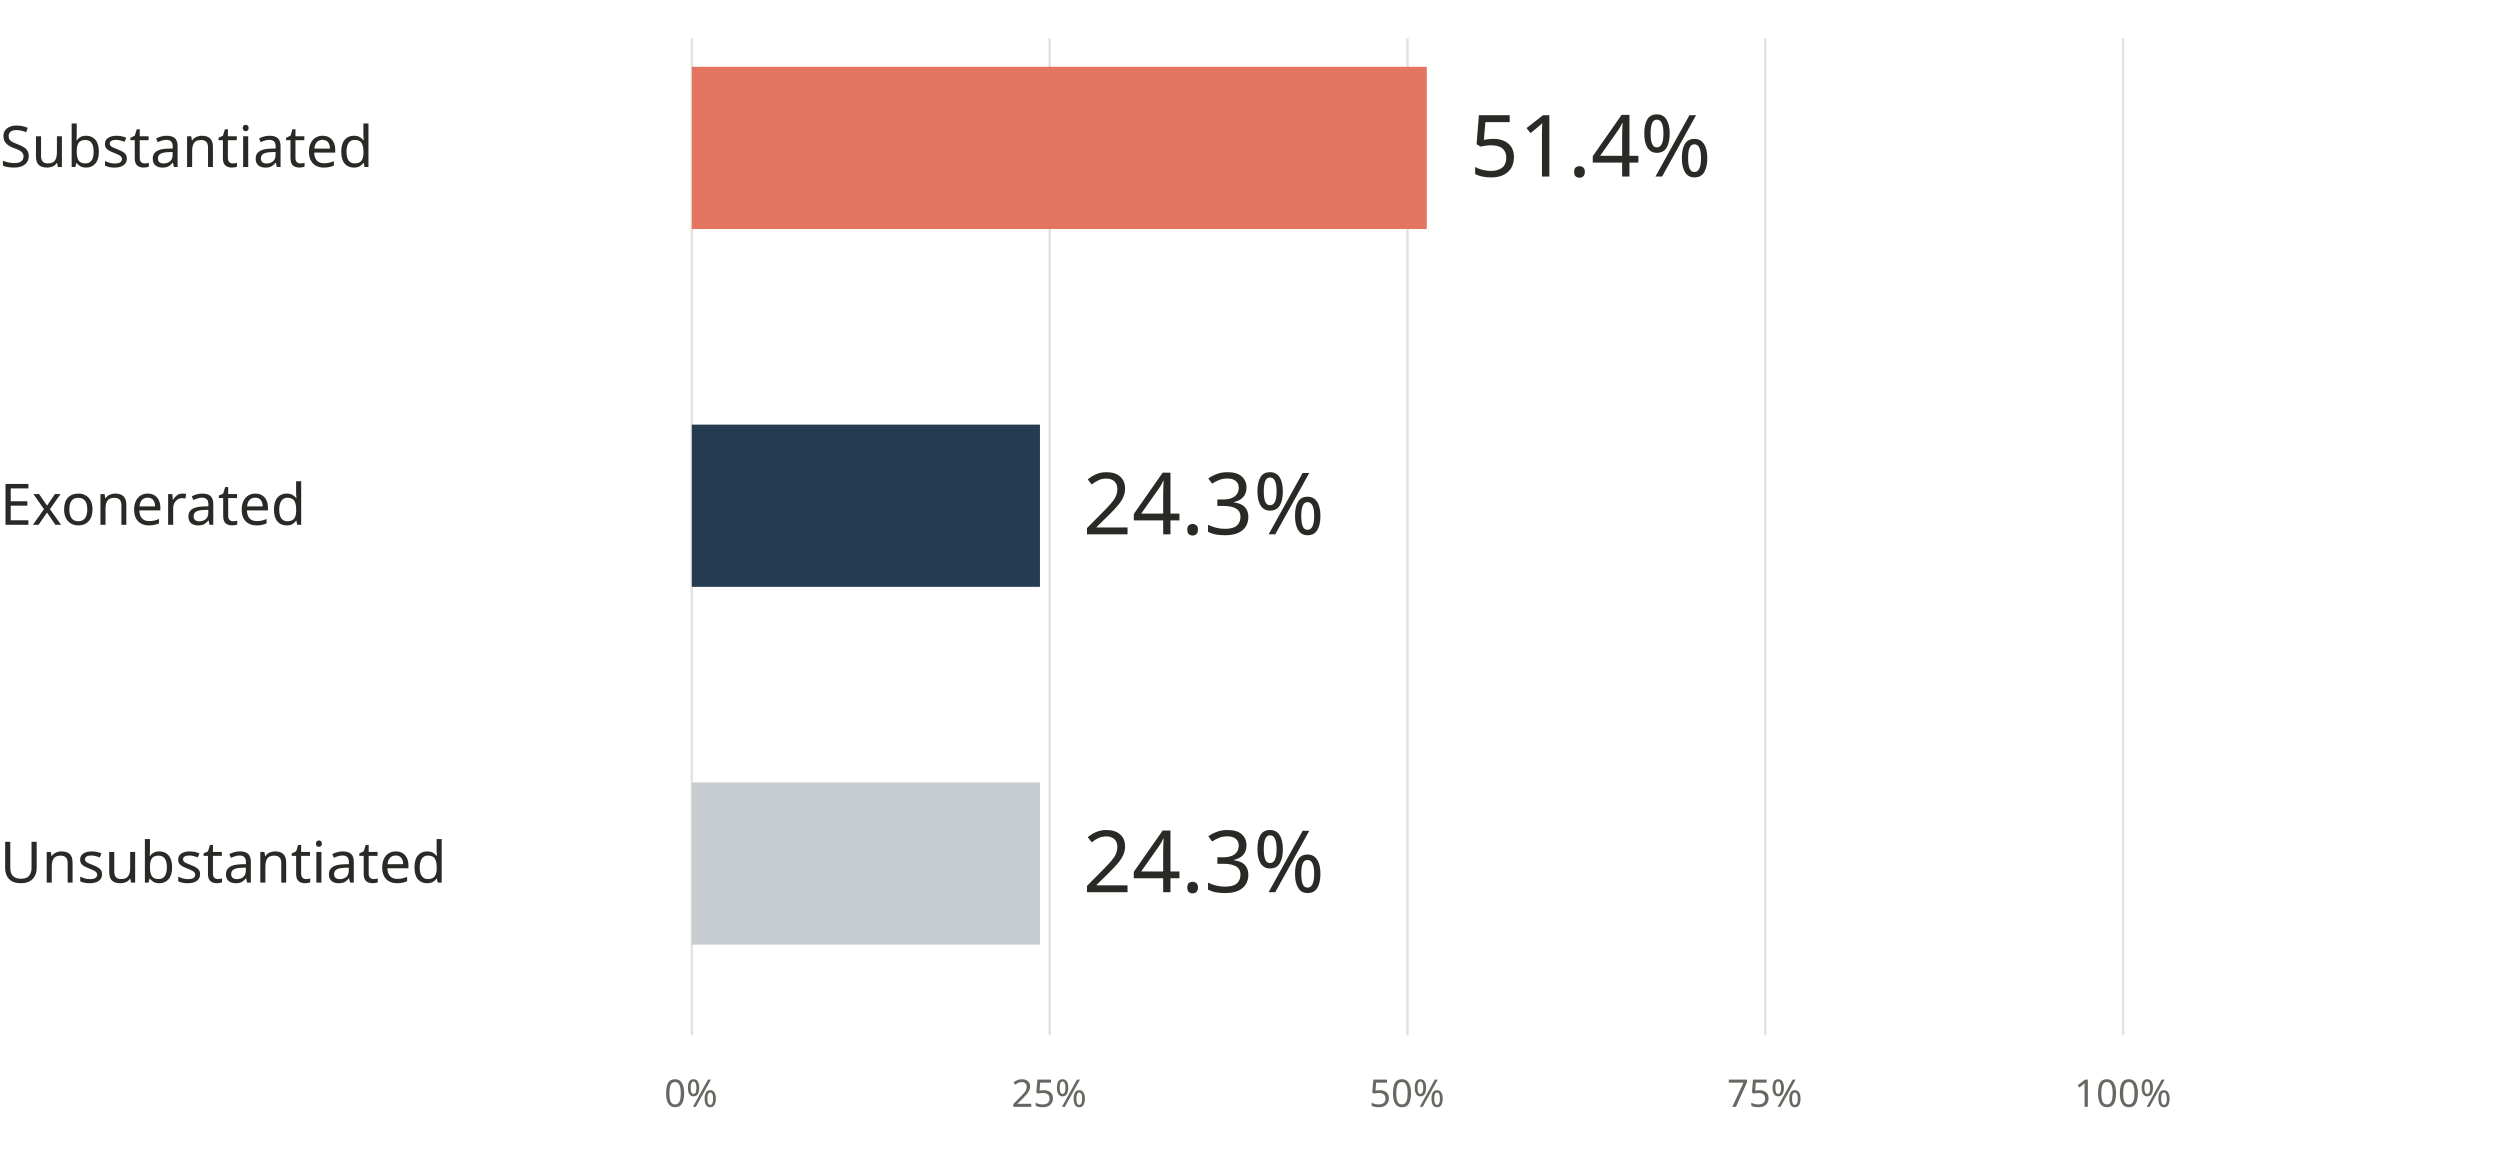
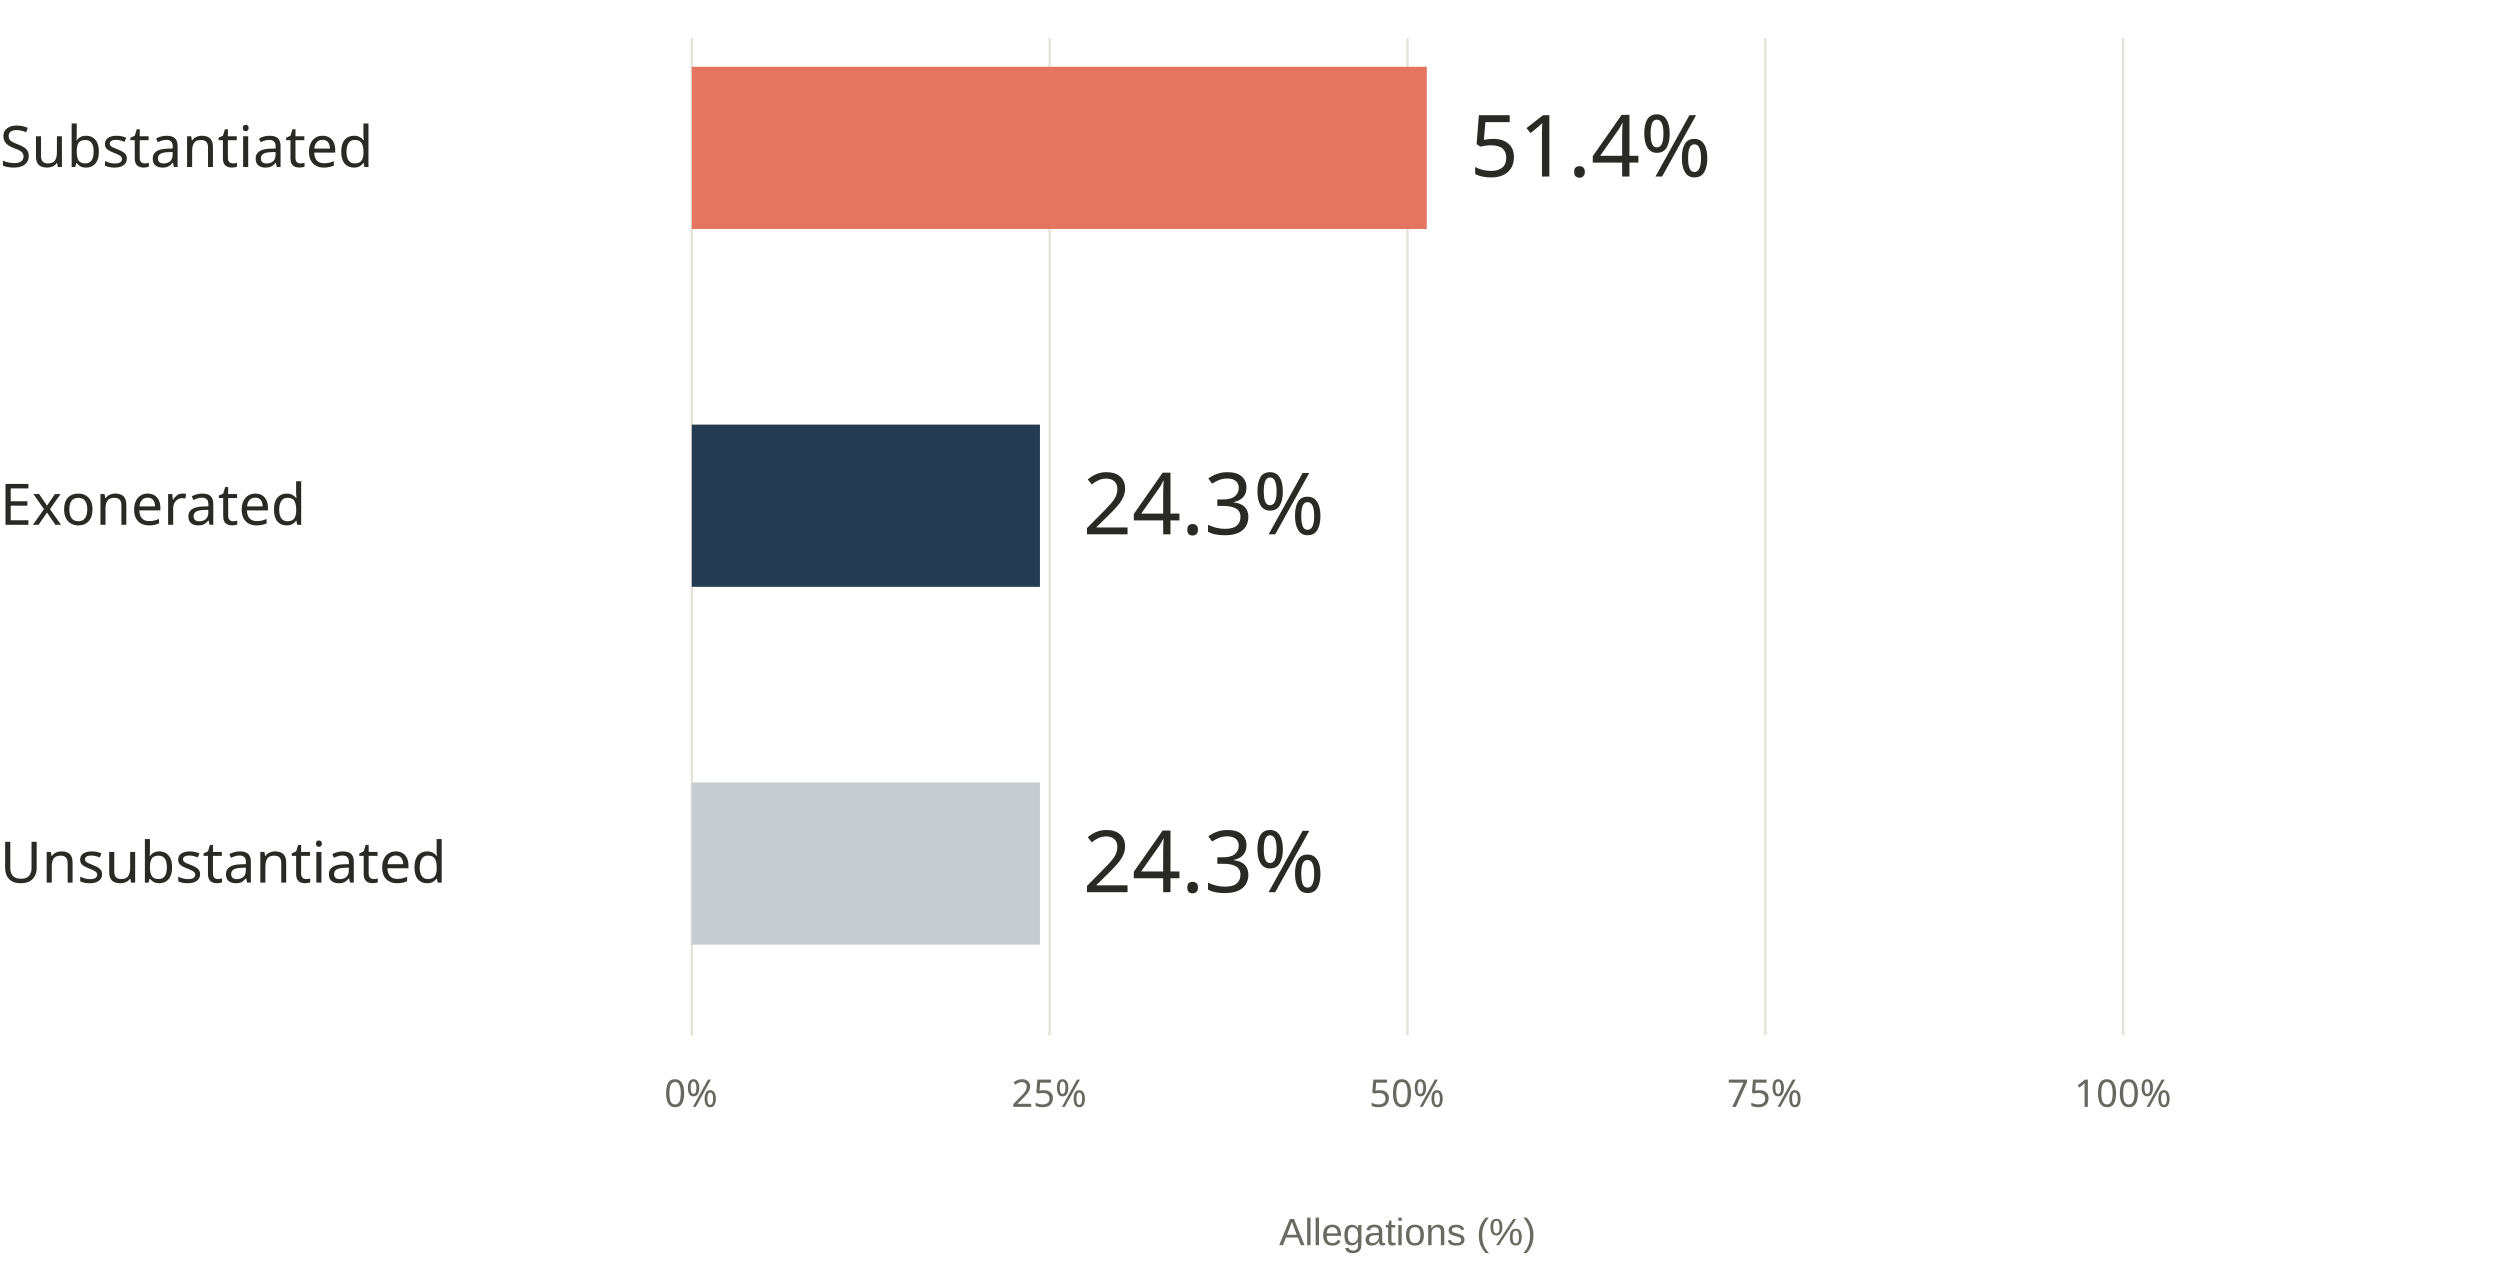
- <svg xmlns="http://www.w3.org/2000/svg" width="524" height="246" preserveAspectRatio="xMinYMin meet" viewBox="0 0 524 246" version="1.0" fill-rule="evenodd">
+ <svg xmlns="http://www.w3.org/2000/svg" width="524" height="266" preserveAspectRatio="xMinYMin meet" viewBox="0 0 524 266" version="1.0" fill-rule="evenodd">
  <clipPath id="clip">
    <rect x="0" y="0" width="524" height="246" />
  </clipPath>
  <g id="group" transform="scale(1,-1) translate(0,-246)" style="clip-path: url(#clip)">
    <g transform="">
      <path d="M 145,29 L 145,238 Z" style="stroke: rgb(89%,89%,85%); stroke-linecap: butt; stroke-width: 0.5;" />
      <text x="139.219" y="14" style="font-family: PolBody; font-size: 8px;fill: rgb(40%,41%,38%); stroke:none;" transform="translate(0,28) scale(1,-1)">0%</text>
      <path d="M 220,29 L 220,238 Z" style="stroke: rgb(89%,89%,85%); stroke-linecap: butt; stroke-width: 0.5;" />
      <text x="211.994" y="14" style="font-family: PolBody; font-size: 8px;fill: rgb(40%,41%,38%); stroke:none;" transform="translate(0,28) scale(1,-1)">25%</text>
      <path d="M 295,29 L 295,238 Z" style="stroke: rgb(89%,89%,85%); stroke-linecap: butt; stroke-width: 0.5;" />
      <text x="286.994" y="14" style="font-family: PolBody; font-size: 8px;fill: rgb(40%,41%,38%); stroke:none;" transform="translate(0,28) scale(1,-1)">50%</text>
      <path d="M 370,29 L 370,238 Z" style="stroke: rgb(89%,89%,85%); stroke-linecap: butt; stroke-width: 0.5;" />
      <text x="361.994" y="14" style="font-family: PolBody; font-size: 8px;fill: rgb(40%,41%,38%); stroke:none;" transform="translate(0,28) scale(1,-1)">75%</text>
      <path d="M 445,29 L 445,238 Z" style="stroke: rgb(89%,89%,85%); stroke-linecap: butt; stroke-width: 0.5;" />
      <text x="434.77" y="14" style="font-family: PolBody; font-size: 8px;fill: rgb(40%,41%,38%); stroke:none;" transform="translate(0,28) scale(1,-1)">100%</text>
      <text x="0" y="211" style="font-family: PolBold; font-size: 12px;fill: rgb(16%,16%,15%); stroke:none;" transform="translate(0,422) scale(1,-1)">Substantiated</text>
      <rect x="145" y="198" width="154.054" height="34" style="stroke: none; stroke-linecap: butt; stroke-width: 1; fill: rgb(89%,46%,38%); fill-rule: evenodd;" />
      <text x="308.054" y="209" style="font-family: PolBold; font-size: 18px;fill: rgb(16%,16%,15%); stroke:none;" transform="translate(0,418) scale(1,-1)">51.4%</text>
      <text x="0" y="136" style="font-family: PolBold; font-size: 12px;fill: rgb(16%,16%,15%); stroke:none;" transform="translate(0,272) scale(1,-1)">Exonerated</text>
      <rect x="145" y="123" width="72.973" height="34" style="stroke: none; stroke-linecap: butt; stroke-width: 1; fill: rgb(14%,23%,32%); fill-rule: evenodd;" />
      <text x="226.973" y="134" style="font-family: PolBold; font-size: 18px;fill: rgb(16%,16%,15%); stroke:none;" transform="translate(0,268) scale(1,-1)">24.3%</text>
      <text x="0" y="61" style="font-family: PolBold; font-size: 12px;fill: rgb(16%,16%,15%); stroke:none;" transform="translate(0,122) scale(1,-1)">Unsubstantiated</text>
      <rect x="145" y="48" width="72.973" height="34" style="stroke: none; stroke-linecap: butt; stroke-width: 1; fill: rgb(78%,80%,82%); fill-rule: evenodd;" />
      <text x="226.973" y="59" style="font-family: PolBold; font-size: 18px;fill: rgb(16%,16%,15%); stroke:none;" transform="translate(0,118) scale(1,-1)">24.3%</text>
    </g>
  </g>
+   <text x="295" y="261" text-anchor="middle" style="font-family:Arial,sans-serif;font-size:8px;fill:#686b62">Allegations (%)</text>
</svg>
